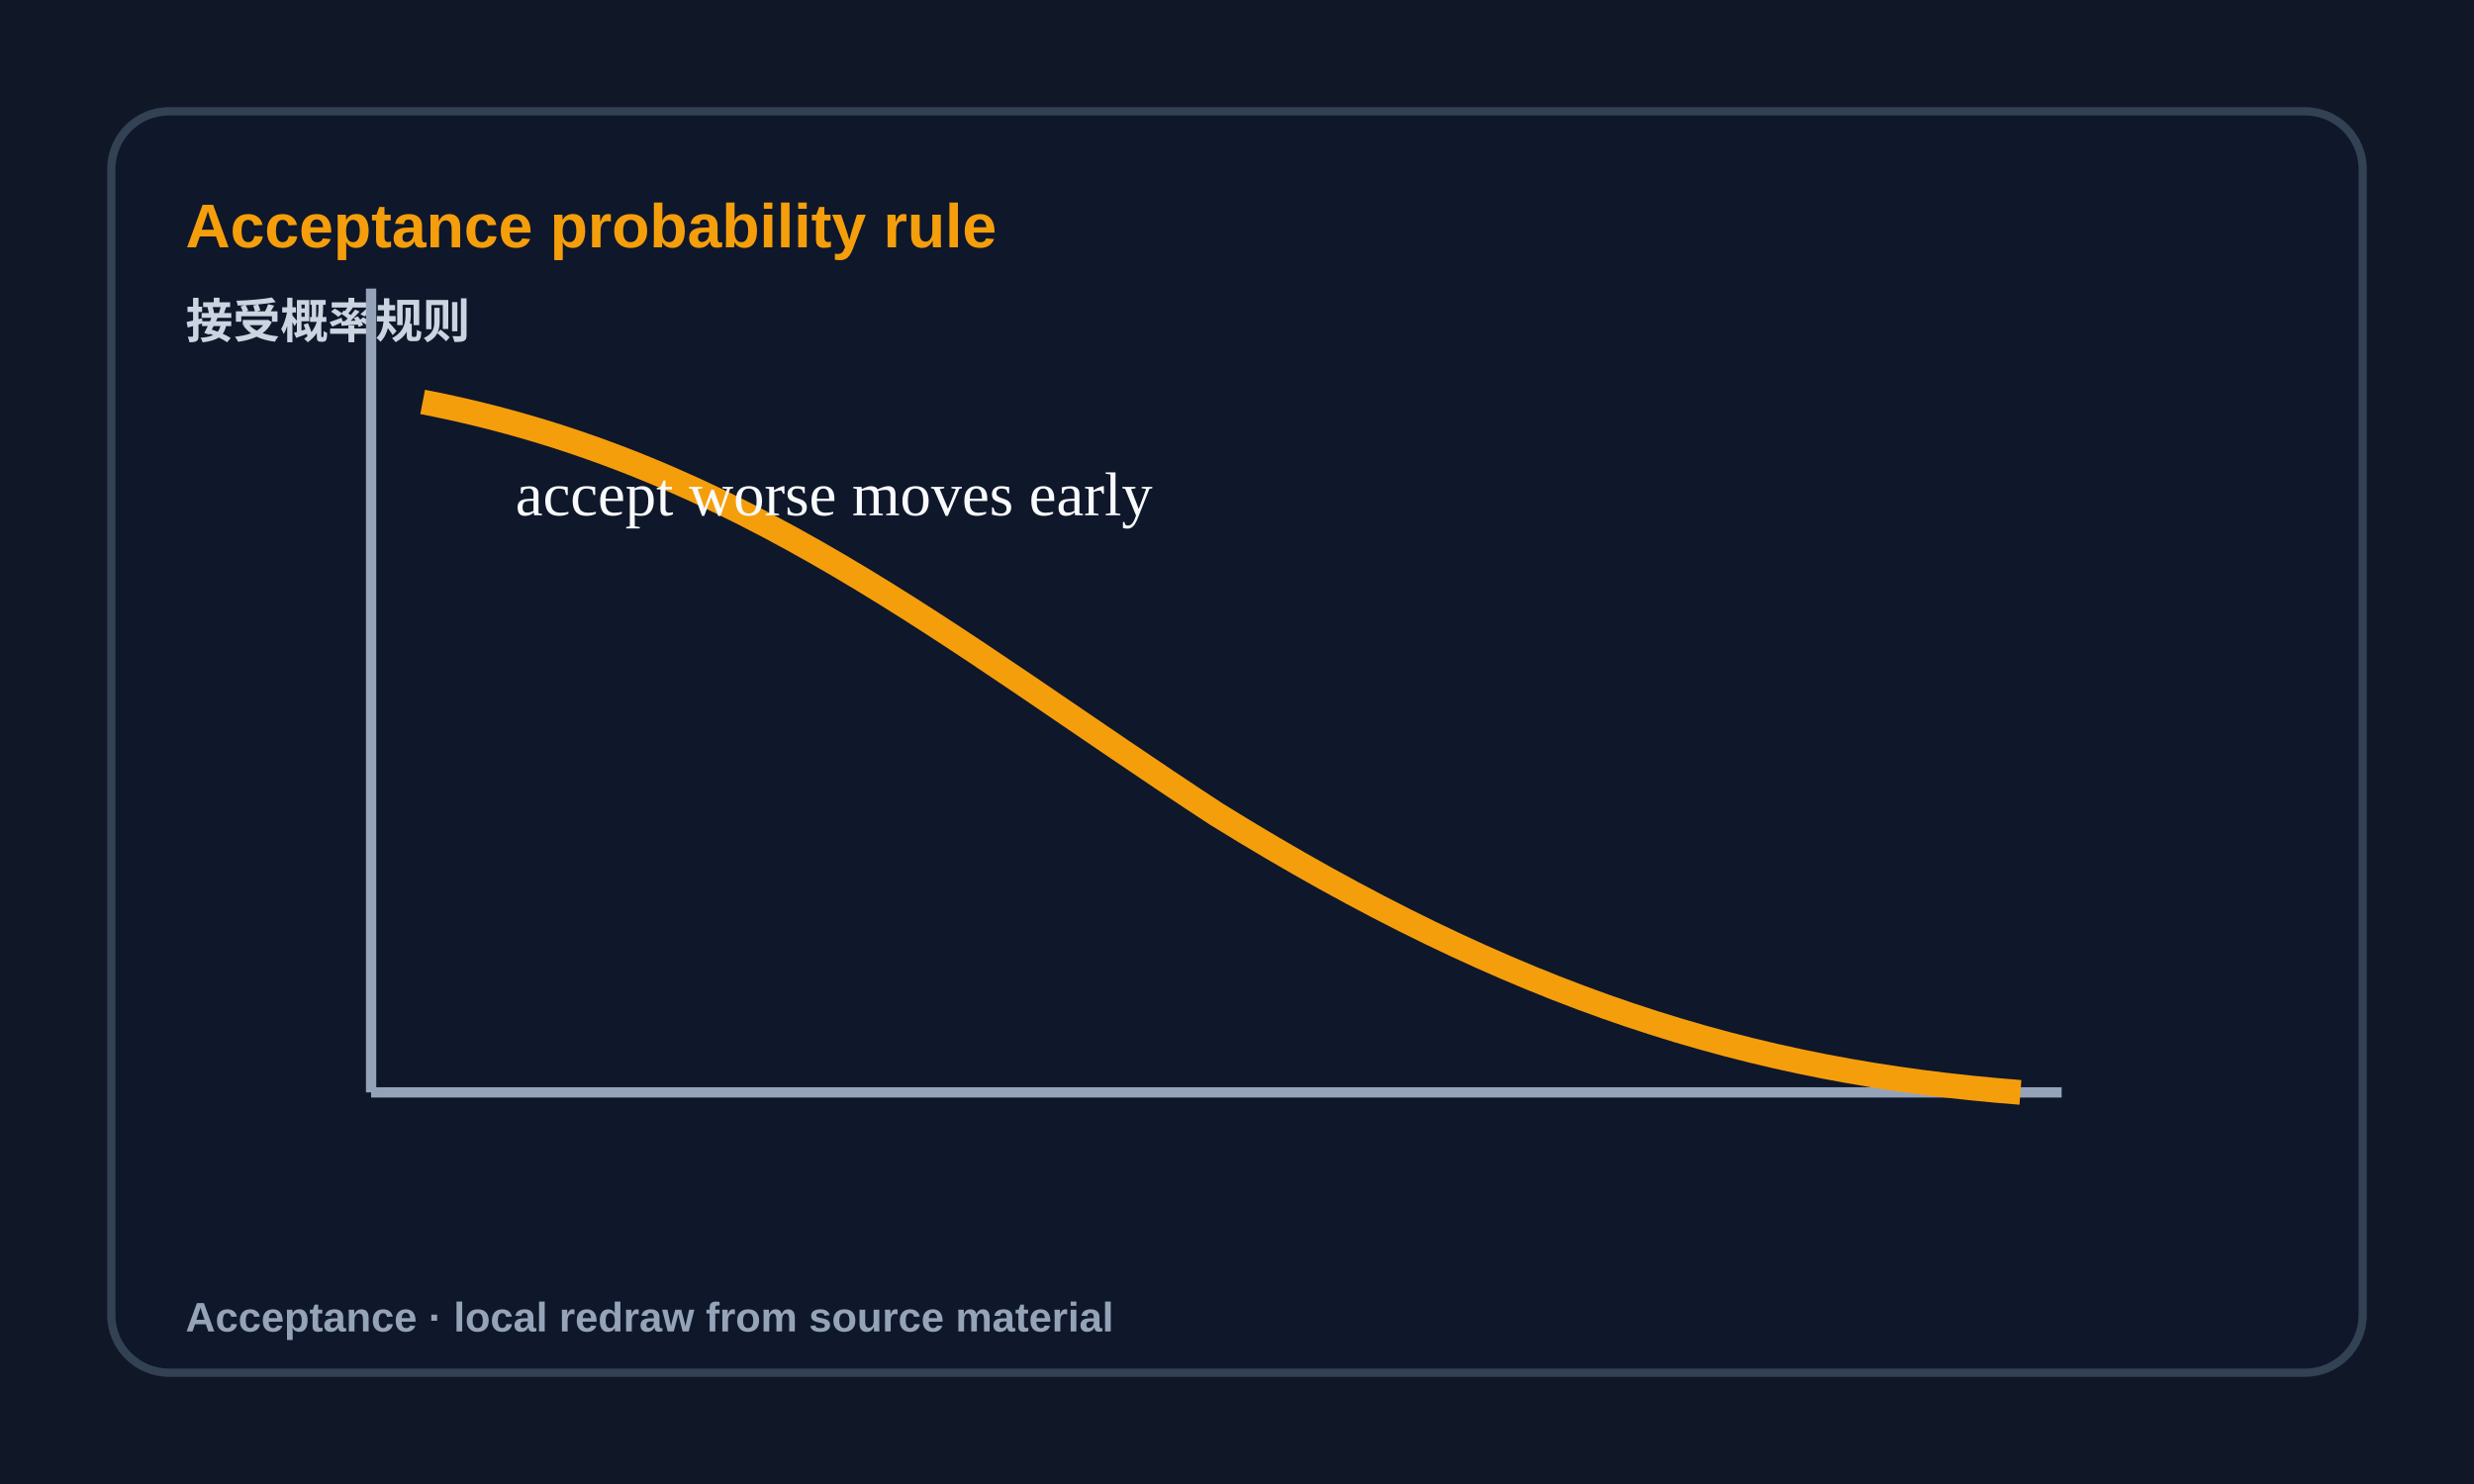
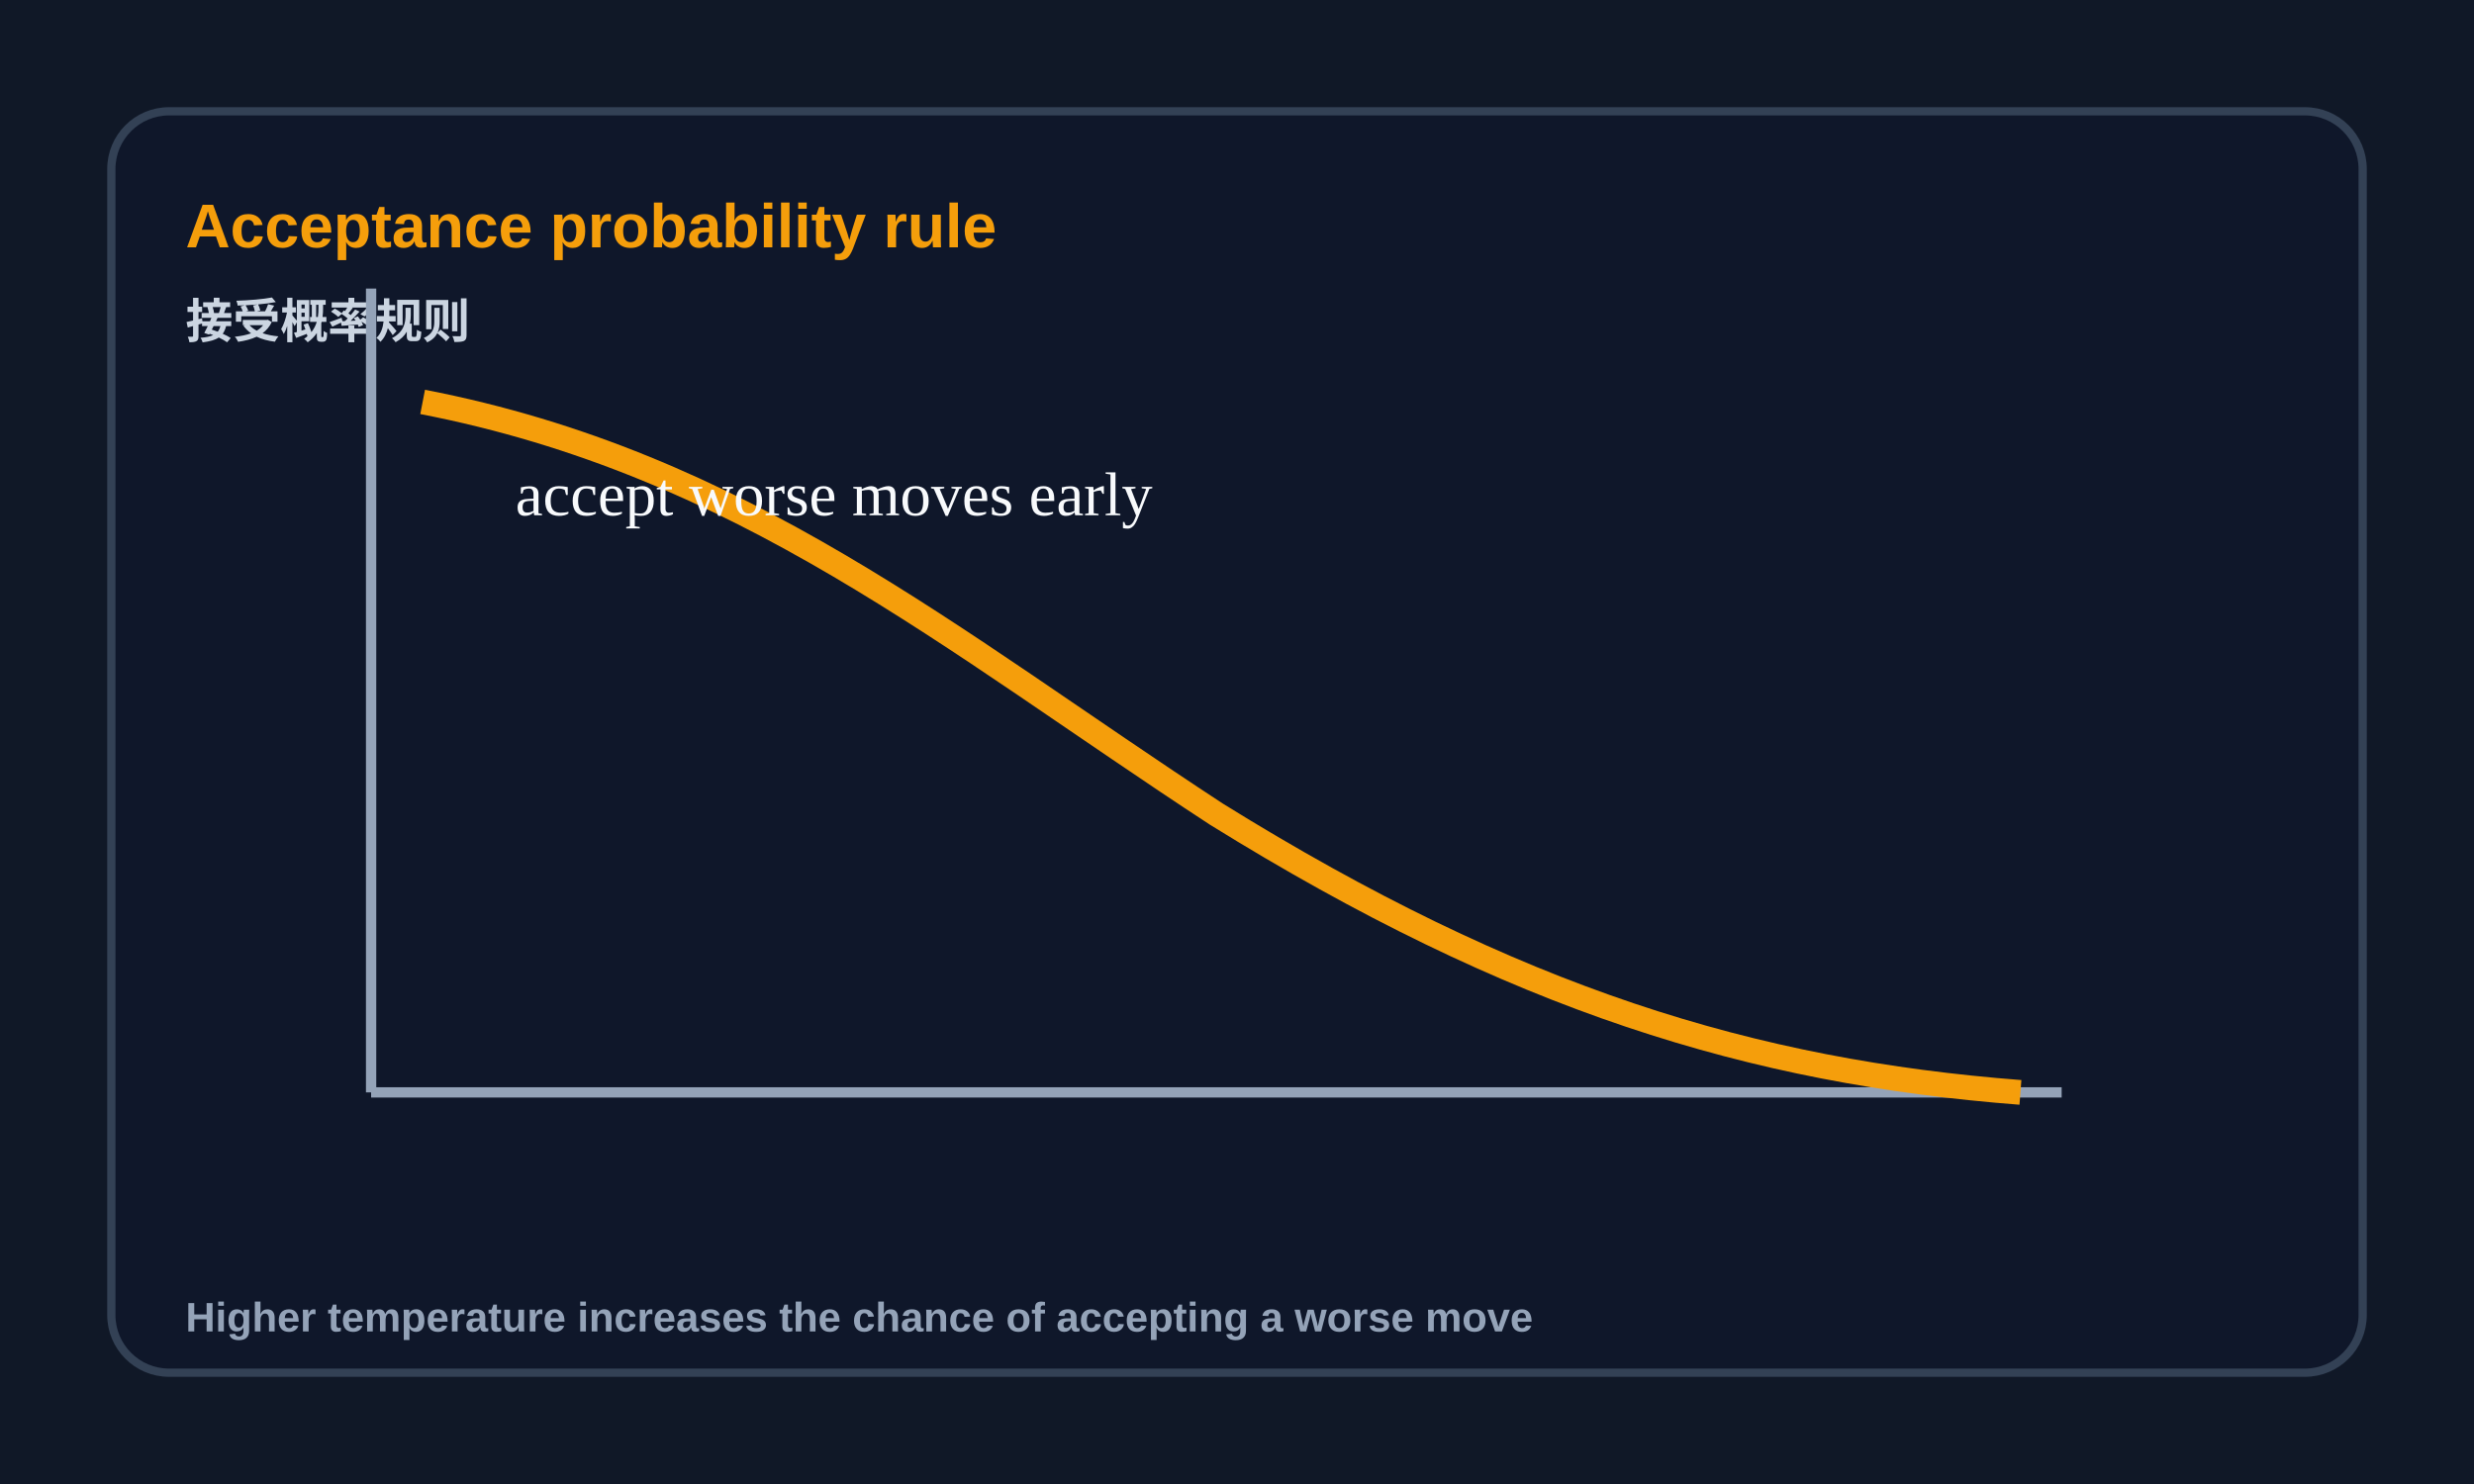
<svg xmlns="http://www.w3.org/2000/svg" width="1200" height="720" viewBox="0 0 1200 720" role="img" aria-labelledby="title desc">
  <rect width="1200" height="720" fill="#101827" />
  <rect x="54" y="54" width="1092" height="612" rx="28" fill="#0f172a" stroke="#334155" stroke-width="4" />
  <text x="90" y="120" fill="#f59e0b" font-family="Arial, Helvetica, sans-serif" font-size="30" font-weight="800">Acceptance probability rule</text>
  <text x="90" y="164" fill="#cbd5e1" font-family="Arial, Helvetica, sans-serif" font-size="23" font-weight="700">接受概率规则</text>
  <path d="M180 530 H1000 M180 530 V140" stroke="#94a3b8" stroke-width="5" />
  <path d="M205 195 C360 225 460 310 590 395 C735 485 850 520 980 530" fill="none" stroke="#f59e0b" stroke-width="12" />
  <text x="250" y="250" fill="#f8fafc" font-size="30">accept worse moves early</text>
-   <text x="90" y="646" fill="#94a3b8" font-family="Arial, Helvetica, sans-serif" font-size="20" font-weight="700">Acceptance · local redraw from source material</text>
+   <text x="90" y="646" fill="#94a3b8" font-family="Arial, Helvetica, sans-serif" font-size="20" font-weight="700">Higher temperature increases the chance of accepting a worse move</text>
</svg>
